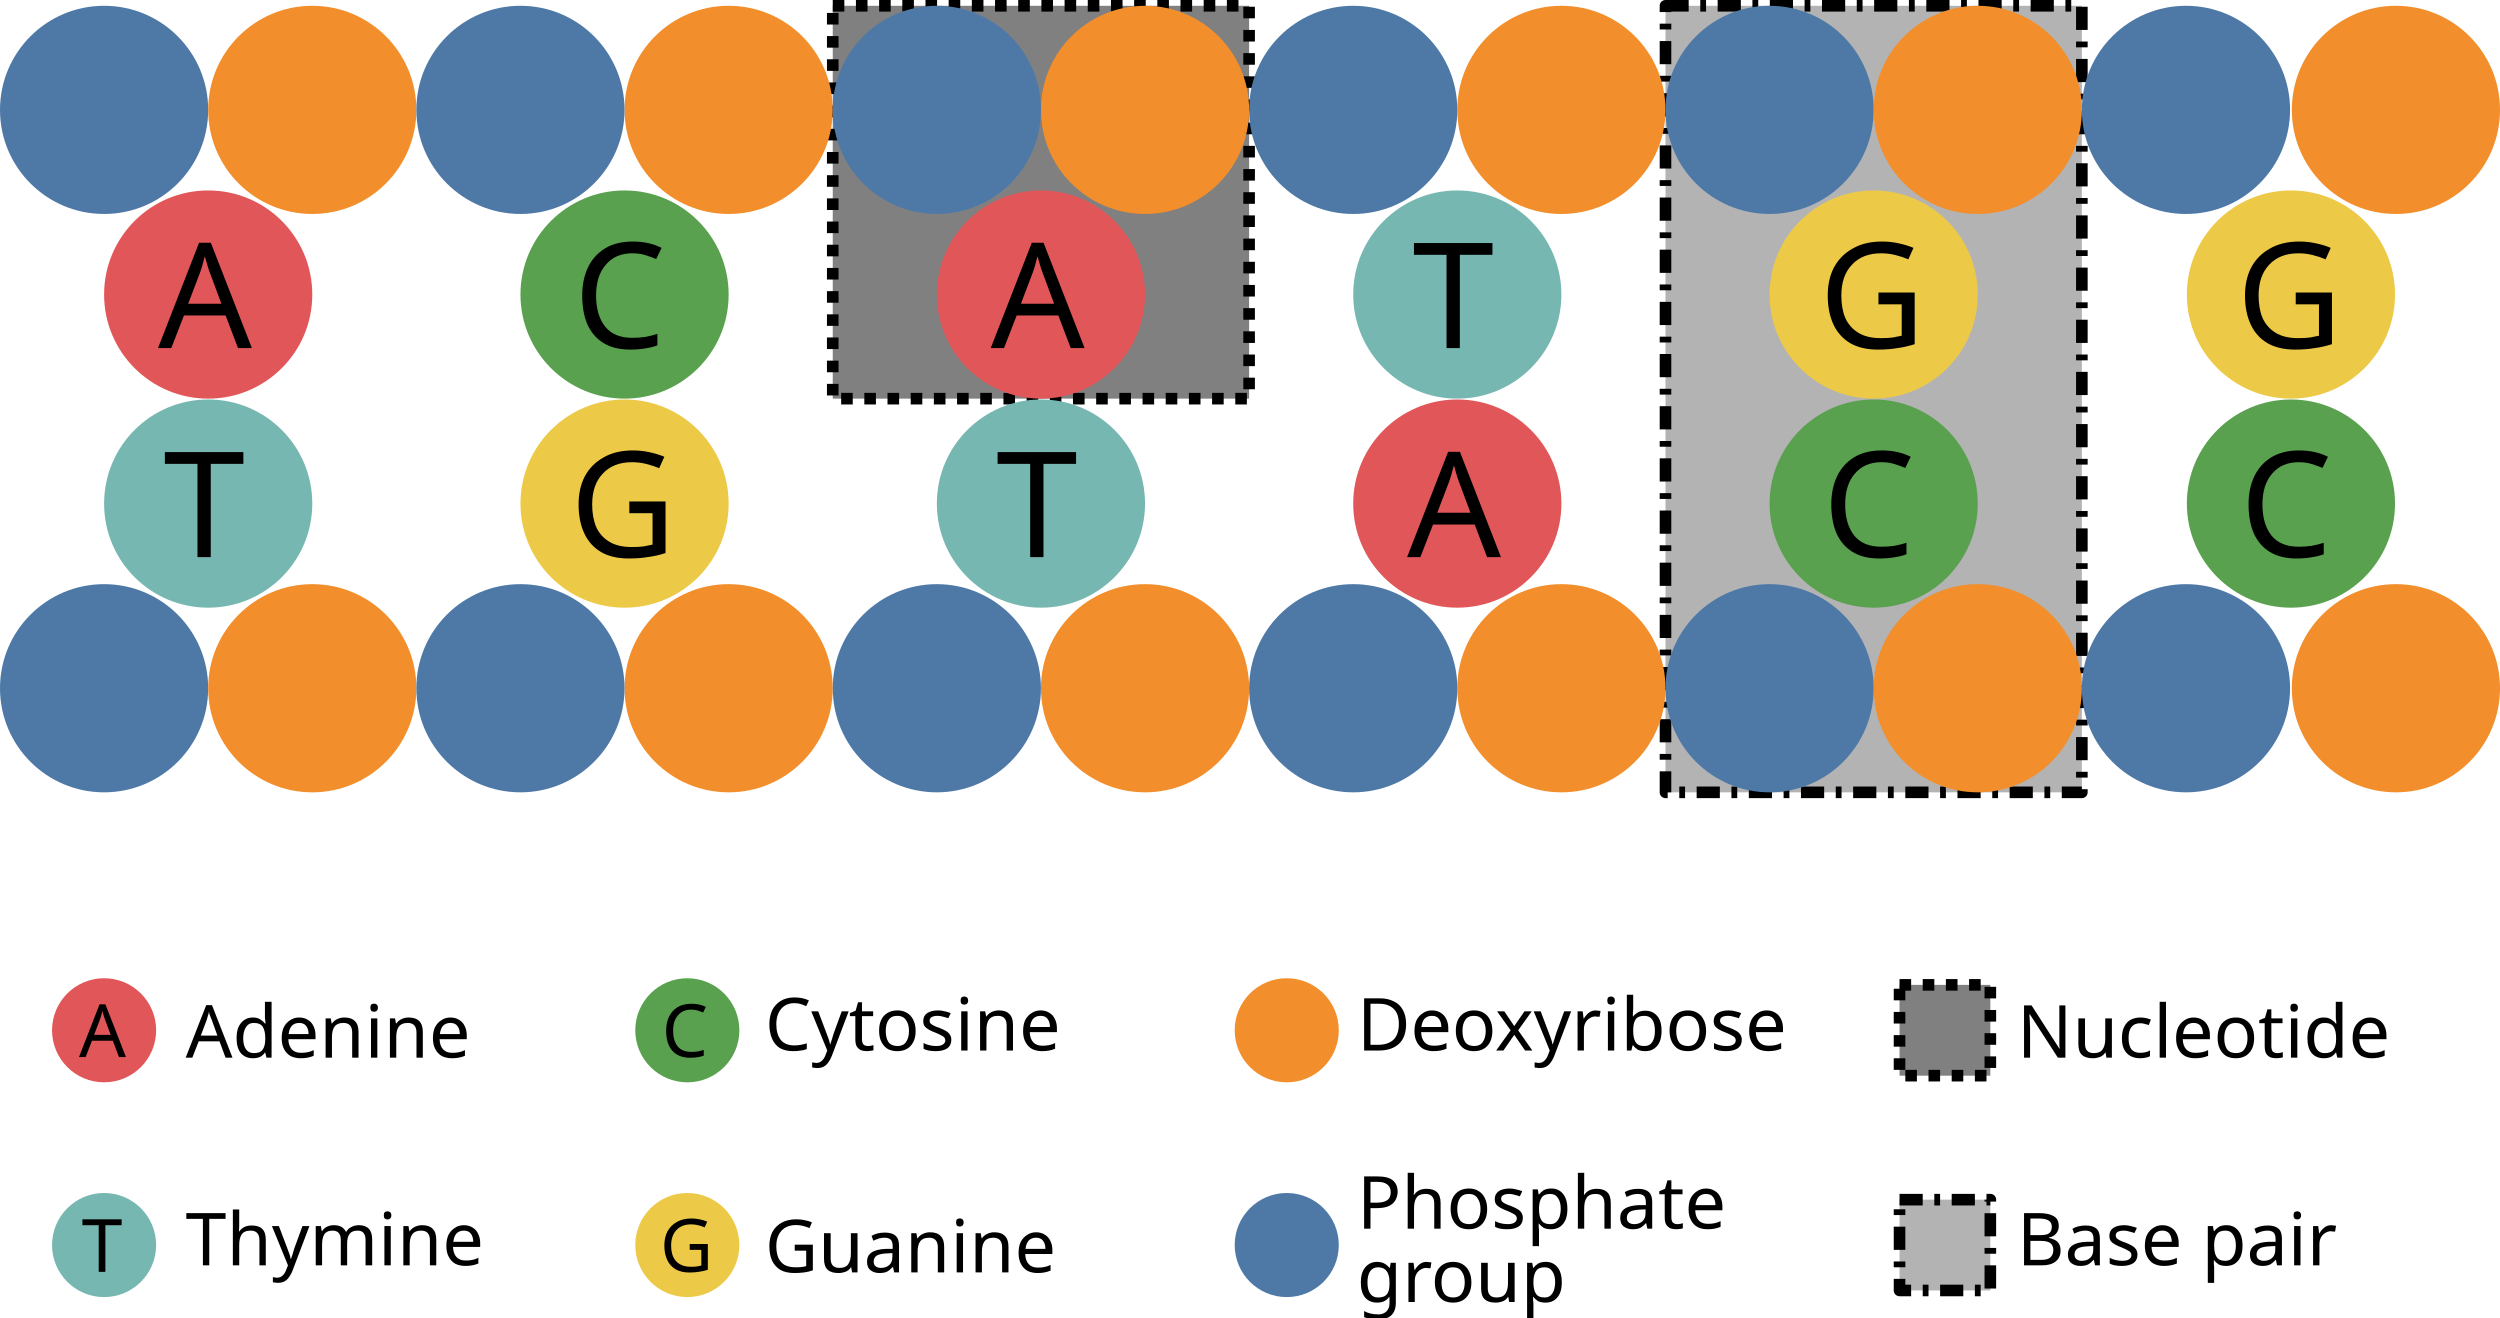
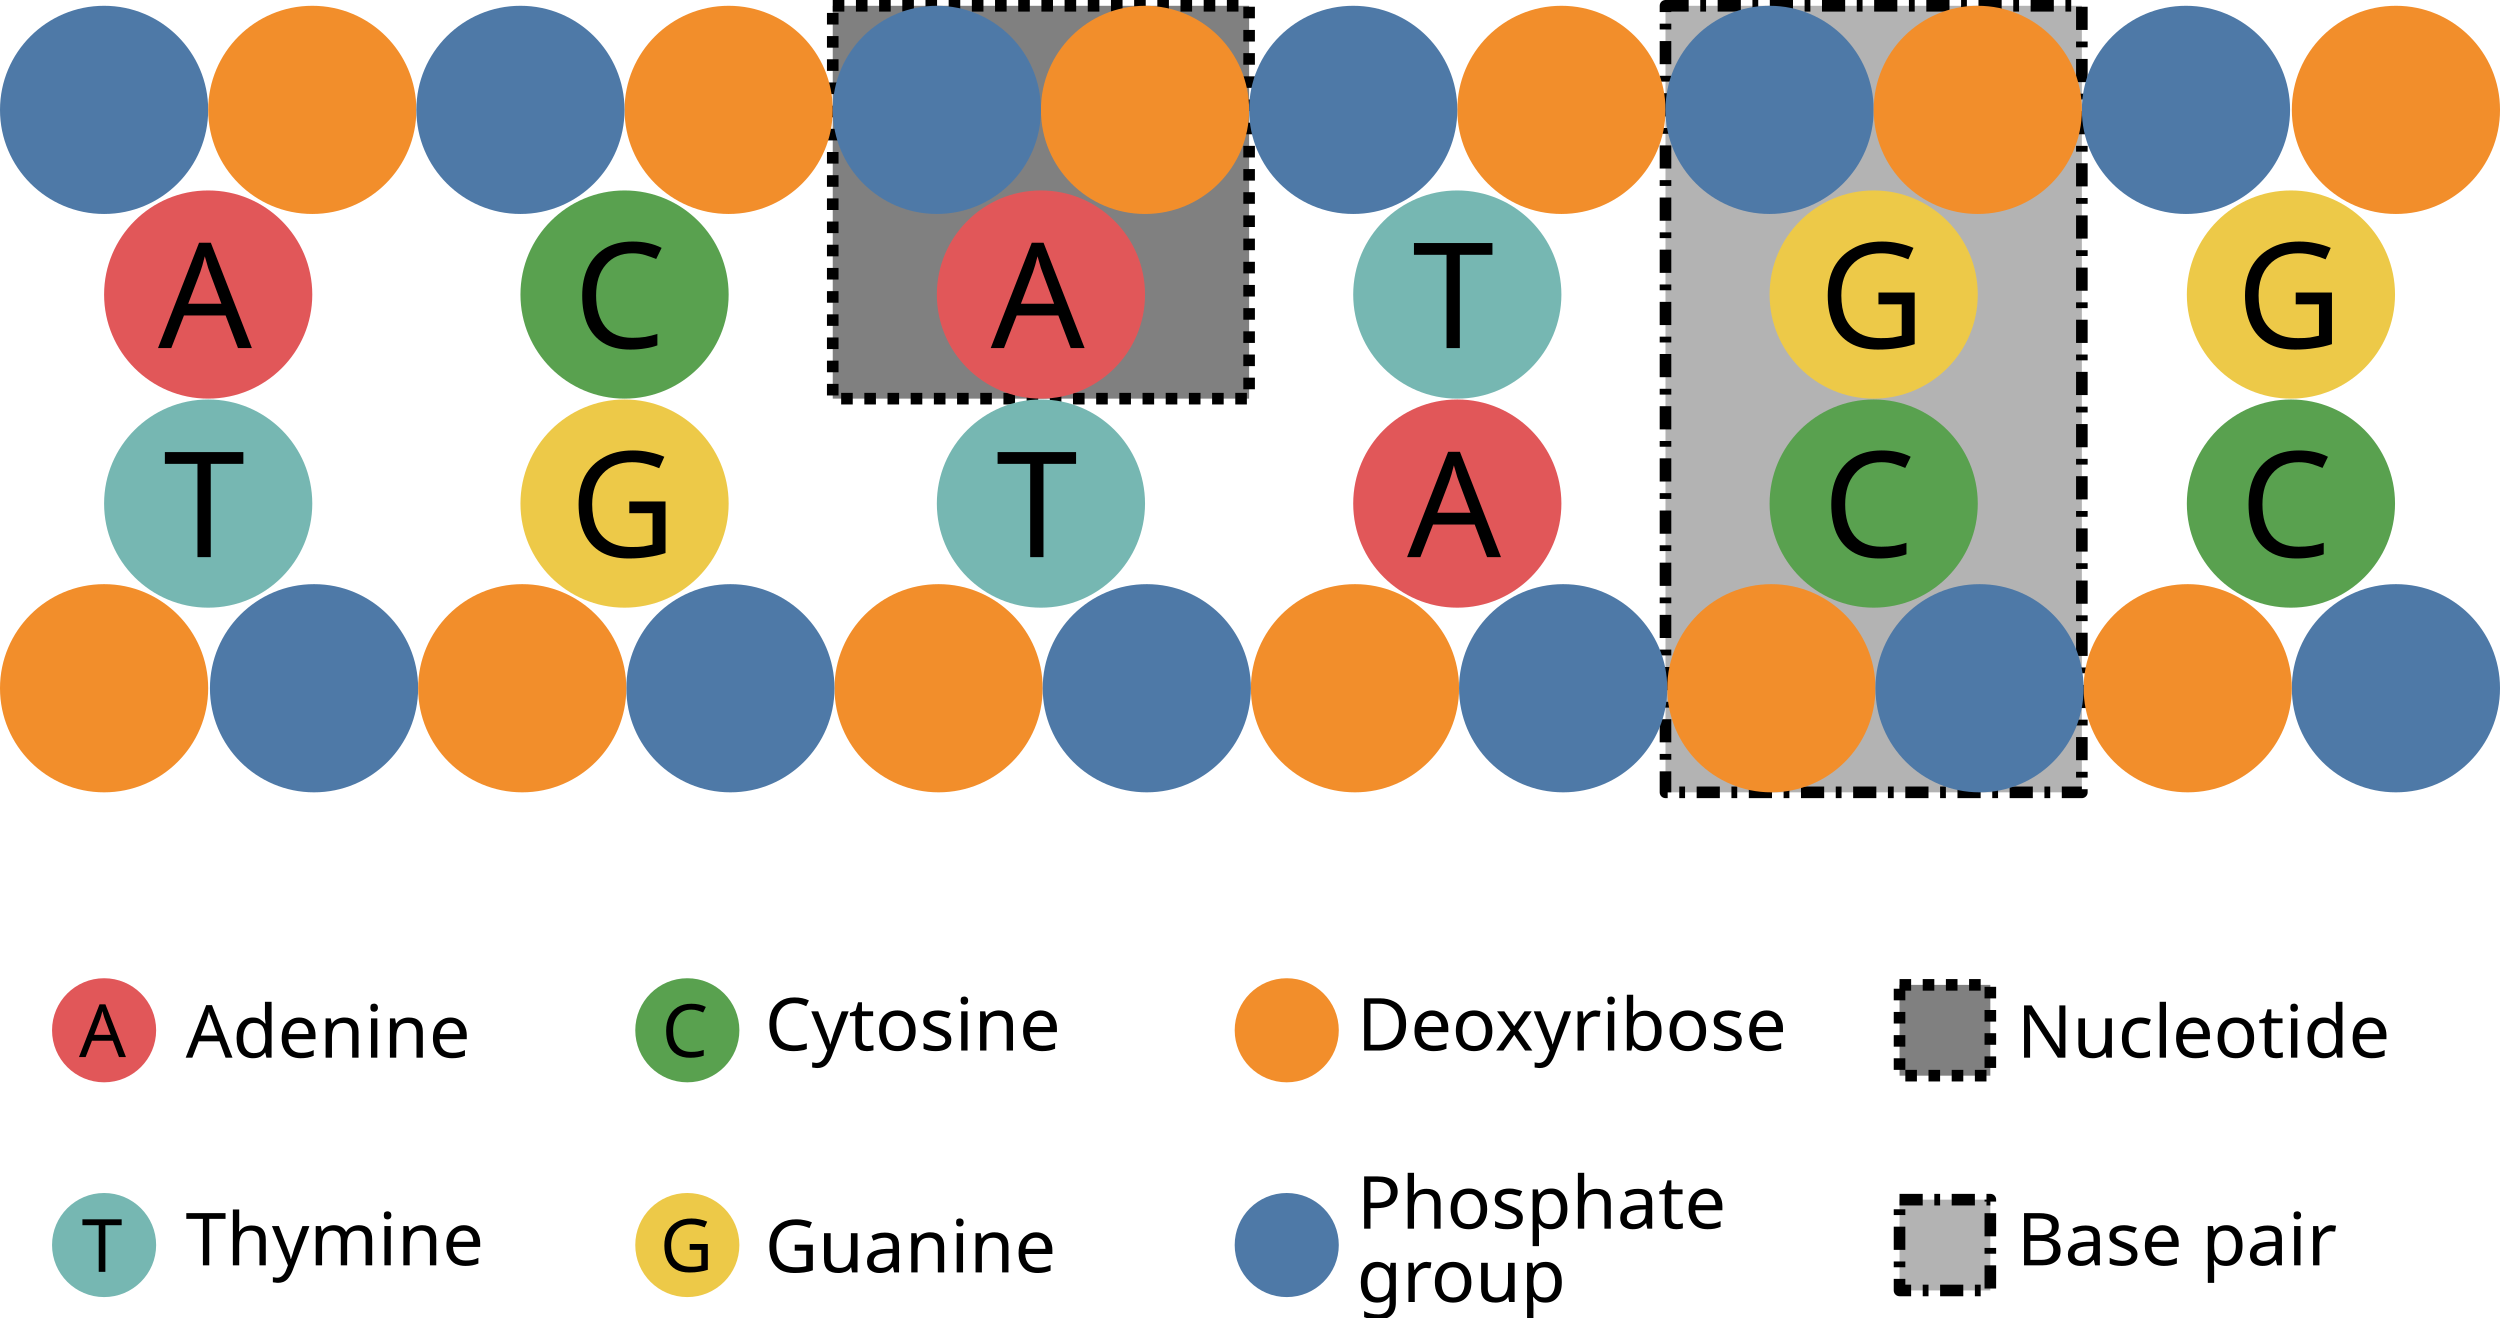
<svg xmlns="http://www.w3.org/2000/svg" width="129.4mm" height="68.184mm" viewBox="0 0 129.4 68.184" version="1.1" id="svg5">
  <defs id="defs2" />
  <g id="layer1" transform="translate(-12.88816,-55.03759)">
    <rect style="fill:#b3b3b3;fill-opacity:1;stroke:#000000;stroke-width:0.6;stroke-linejoin:round;stroke-miterlimit:4;stroke-dasharray:1.2, 0.6, 0.3, 0.6;stroke-dashoffset:0;stroke-opacity:1" id="rect73414" width="21.551" height="40.711" x="99.094" y="55.338" />
    <rect style="fill:#808080;fill-opacity:1;stroke:#000000;stroke-width:0.6;stroke-linejoin:round;stroke-miterlimit:4;stroke-dasharray:0.6, 0.6;stroke-dashoffset:0;stroke-opacity:1" id="rect73036" width="21.551" height="20.333" x="55.991" y="55.338" />
-     <circle style="fill:#f28e2b;fill-opacity:1;stroke-width:0.6;stroke-linejoin:round" id="path31" cx="-50.603" cy="-90.661" r="5.388" transform="scale(-1)" />
-     <circle style="fill:#f28e2b;fill-opacity:1;stroke-width:0.6;stroke-linejoin:round" id="circle135" cx="-93.706" cy="-90.661" r="5.388" transform="scale(-1)" />
-     <circle style="fill:#4e79a7;fill-opacity:1;stroke-width:0.6;stroke-linejoin:round" id="circle137" cx="-18.276" cy="-90.661" r="5.388" transform="scale(-1)" />
-     <circle style="fill:#f28e2b;fill-opacity:1;stroke-width:0.6;stroke-linejoin:round" id="circle139" cx="-29.052" cy="-90.661" r="5.388" transform="scale(-1)" />
-     <circle style="fill:#f28e2b;fill-opacity:1;stroke-width:0.6;stroke-linejoin:round" id="circle141" cx="-72.155" cy="-90.661" r="5.388" transform="scale(-1)" />
-     <circle style="fill:#4e79a7;fill-opacity:1;stroke-width:0.6;stroke-linejoin:round" id="circle143" cx="-61.379" cy="-90.661" r="5.388" transform="scale(-1)" />
-     <circle style="fill:#4e79a7;fill-opacity:1;stroke-width:0.6;stroke-linejoin:round" id="circle145" cx="-104.482" cy="-90.661" r="5.388" transform="scale(-1)" />
-     <circle style="fill:#4e79a7;fill-opacity:1;stroke-width:0.6;stroke-linejoin:round" id="circle147" cx="-126.034" cy="-90.661" r="5.388" transform="scale(-1)" />
-     <circle style="fill:#f28e2b;fill-opacity:1;stroke-width:0.6;stroke-linejoin:round" id="circle149" cx="-115.258" cy="-90.661" r="5.388" transform="scale(-1)" />
-     <circle style="fill:#4e79a7;fill-opacity:1;stroke-width:0.6;stroke-linejoin:round" id="circle151" cx="-82.931" cy="-90.661" r="5.388" transform="scale(-1)" />
-     <circle style="fill:#4e79a7;fill-opacity:1;stroke-width:0.6;stroke-linejoin:round" id="circle153" cx="-39.827" cy="-90.661" r="5.388" transform="scale(-1)" />
+     <circle style="fill:#f28e2b;fill-opacity:1;stroke-width:0.6;stroke-linejoin:round" id="path31" cx="104.573" cy="-90.661" r="5.388" transform="scale(1,-1)" />
+     <circle style="fill:#f28e2b;fill-opacity:1;stroke-width:0.6;stroke-linejoin:round" id="circle135" cx="61.47" cy="-90.661" r="5.388" transform="scale(1,-1)" />
+     <circle style="fill:#4e79a7;fill-opacity:1;stroke-width:0.6;stroke-linejoin:round" id="circle137" cx="136.901" cy="-90.661" r="5.388" transform="scale(1,-1)" />
+     <circle style="fill:#f28e2b;fill-opacity:1;stroke-width:0.6;stroke-linejoin:round" id="circle139" cx="126.125" cy="-90.661" r="5.388" transform="scale(1,-1)" />
+     <circle style="fill:#f28e2b;fill-opacity:1;stroke-width:0.6;stroke-linejoin:round" id="circle141" cx="83.022" cy="-90.661" r="5.388" transform="scale(1,-1)" />
+     <circle style="fill:#4e79a7;fill-opacity:1;stroke-width:0.6;stroke-linejoin:round" id="circle143" cx="93.797" cy="-90.661" r="5.388" transform="scale(1,-1)" />
+     <circle style="fill:#4e79a7;fill-opacity:1;stroke-width:0.6;stroke-linejoin:round" id="circle145" cx="50.694" cy="-90.661" r="5.388" transform="scale(1,-1)" />
+     <circle style="fill:#4e79a7;fill-opacity:1;stroke-width:0.6;stroke-linejoin:round" id="circle147" cx="29.143" cy="-90.661" r="5.388" transform="scale(1,-1)" />
+     <circle style="fill:#f28e2b;fill-opacity:1;stroke-width:0.6;stroke-linejoin:round" id="circle149" cx="39.919" cy="-90.661" r="5.388" transform="scale(1,-1)" />
+     <circle style="fill:#4e79a7;fill-opacity:1;stroke-width:0.6;stroke-linejoin:round" id="circle151" cx="72.246" cy="-90.661" r="5.388" transform="scale(1,-1)" />
+     <circle style="fill:#4e79a7;fill-opacity:1;stroke-width:0.6;stroke-linejoin:round" id="circle153" cx="115.349" cy="-90.661" r="5.388" transform="scale(1,-1)" />
    <circle style="fill:#76b7b2;fill-opacity:1;stroke-width:0.6;stroke-linejoin:round" id="circle159" cx="-23.664" cy="-81.103" r="5.388" transform="scale(-1)" />
    <circle style="fill:#76b7b2;fill-opacity:1;stroke-width:0.6;stroke-linejoin:round" id="circle165" cx="-66.767" cy="-81.103" r="5.388" transform="scale(-1)" />
    <circle style="fill:#59a14f;fill-opacity:1;stroke-width:0.6;stroke-linejoin:round" id="circle167" cx="-109.87" cy="-81.103" r="5.388" transform="scale(-1)" />
    <circle style="fill:#59a14f;fill-opacity:1;stroke-width:0.6;stroke-linejoin:round" id="circle169" cx="-131.467" cy="-81.103" r="5.388" transform="scale(-1)" />
    <circle style="fill:#e15759;fill-opacity:1;stroke-width:0.6;stroke-linejoin:round" id="circle173" cx="-88.318" cy="-81.103" r="5.388" transform="scale(-1)" />
    <circle style="fill:#edc948;fill-opacity:1;stroke-width:0.6;stroke-linejoin:round" id="circle175" cx="-45.215" cy="-81.103" r="5.388" transform="scale(-1)" />
-     <circle style="fill:#f28e2b;fill-opacity:1;stroke-width:0.6;stroke-linejoin:round" id="circle577" cx="-136.901" cy="-90.661" r="5.388" transform="scale(-1)" />
+     <circle style="fill:#f28e2b;fill-opacity:1;stroke-width:0.6;stroke-linejoin:round" id="circle577" cx="18.276" cy="-90.661" r="5.388" transform="scale(1,-1)" />
    <circle style="fill:#f28e2b;fill-opacity:1;stroke-width:0.6;stroke-linejoin:round" id="circle579" cx="-50.603" cy="60.725" r="5.388" transform="scale(-1,1)" />
    <circle style="fill:#f28e2b;fill-opacity:1;stroke-width:0.6;stroke-linejoin:round" id="circle581" cx="-93.706" cy="60.725" r="5.388" transform="scale(-1,1)" />
    <circle style="fill:#4e79a7;fill-opacity:1;stroke-width:0.6;stroke-linejoin:round" id="circle583" cx="-18.276" cy="60.725" r="5.388" transform="scale(-1,1)" />
    <circle style="fill:#f28e2b;fill-opacity:1;stroke-width:0.6;stroke-linejoin:round" id="circle585" cx="-29.052" cy="60.725" r="5.388" transform="scale(-1,1)" />
    <circle style="fill:#f28e2b;fill-opacity:1;stroke-width:0.6;stroke-linejoin:round" id="circle587" cx="-72.155" cy="60.725" r="5.388" transform="scale(-1,1)" />
    <circle style="fill:#4e79a7;fill-opacity:1;stroke-width:0.6;stroke-linejoin:round" id="circle589" cx="-61.379" cy="60.725" r="5.388" transform="scale(-1,1)" />
    <circle style="fill:#4e79a7;fill-opacity:1;stroke-width:0.6;stroke-linejoin:round" id="circle591" cx="-104.482" cy="60.725" r="5.388" transform="scale(-1,1)" />
    <circle style="fill:#4e79a7;fill-opacity:1;stroke-width:0.6;stroke-linejoin:round" id="circle593" cx="-126.034" cy="60.725" r="5.388" transform="scale(-1,1)" />
    <circle style="fill:#f28e2b;fill-opacity:1;stroke-width:0.6;stroke-linejoin:round" id="circle595" cx="-115.258" cy="60.725" r="5.388" transform="scale(-1,1)" />
    <circle style="fill:#4e79a7;fill-opacity:1;stroke-width:0.6;stroke-linejoin:round" id="circle597" cx="-82.931" cy="60.725" r="5.388" transform="scale(-1,1)" />
    <circle style="fill:#4e79a7;fill-opacity:1;stroke-width:0.6;stroke-linejoin:round" id="circle599" cx="-39.827" cy="60.725" r="5.388" transform="scale(-1,1)" />
    <circle style="fill:#e15759;fill-opacity:1;stroke-width:0.6;stroke-linejoin:round" id="circle601" cx="-23.664" cy="70.283" r="5.388" transform="scale(-1,1)" />
    <circle style="fill:#e15759;fill-opacity:1;stroke-width:0.6;stroke-linejoin:round" id="circle603" cx="-66.767" cy="70.283" r="5.388" transform="scale(-1,1)" />
    <circle style="fill:#edc948;fill-opacity:1;stroke-width:0.6;stroke-linejoin:round" id="circle605" cx="-109.87" cy="70.283" r="5.388" transform="scale(-1,1)" />
    <circle style="fill:#edc948;fill-opacity:1;stroke-width:0.6;stroke-linejoin:round" id="circle607" cx="-131.467" cy="70.283" r="5.388" transform="scale(-1,1)" />
    <circle style="fill:#76b7b2;fill-opacity:1;stroke-width:0.6;stroke-linejoin:round" id="circle609" cx="-88.318" cy="70.283" r="5.388" transform="scale(-1,1)" />
    <circle style="fill:#59a14f;fill-opacity:1;stroke-width:0.6;stroke-linejoin:round" id="circle611" cx="-45.215" cy="70.283" r="5.388" transform="scale(-1,1)" />
    <circle style="fill:#f28e2b;fill-opacity:1;stroke-width:0.6;stroke-linejoin:round" id="circle613" cx="-136.901" cy="60.725" r="5.388" transform="scale(-1,1)" />
    <text xml:space="preserve" style="font-size:7.603px;line-height:1.25;font-family:sans-serif;-inkscape-font-specification:'sans-serif, Normal';letter-spacing:0px;word-spacing:0px;stroke-width:0.265" x="21.065" y="73.055" id="text58345">
      <tspan id="tspan58343" style="stroke-width:0.265" x="21.065" y="73.055">A</tspan>
    </text>
    <text xml:space="preserve" style="font-size:7.603px;line-height:1.25;font-family:sans-serif;-inkscape-font-specification:'sans-serif, Normal';letter-spacing:0px;word-spacing:0px;stroke-width:0.265" x="42.553" y="73.051" id="text58679">
      <tspan id="tspan58677" style="stroke-width:0.265" x="42.553" y="73.051">C</tspan>
    </text>
    <text xml:space="preserve" style="font-size:7.603px;line-height:1.25;font-family:sans-serif;-inkscape-font-specification:'sans-serif, Normal';letter-spacing:0px;word-spacing:0px;stroke-width:0.265" x="42.368" y="83.87" id="text59255">
      <tspan id="tspan59253" style="stroke-width:0.265" x="42.368" y="83.87">G</tspan>
    </text>
    <text xml:space="preserve" style="font-size:7.603px;line-height:1.25;font-family:sans-serif;-inkscape-font-specification:'sans-serif, Normal';letter-spacing:0px;word-spacing:0px;stroke-width:0.265" x="21.342" y="83.874" id="text60513">
      <tspan id="tspan60511" style="stroke-width:0.265" x="21.342" y="83.874">T</tspan>
    </text>
    <text xml:space="preserve" style="font-size:7.603px;line-height:1.25;font-family:sans-serif;-inkscape-font-specification:'sans-serif, Normal';letter-spacing:0px;word-spacing:0px;stroke-width:0.265" x="64.168" y="73.055" id="text62885">
      <tspan id="tspan62883" style="stroke-width:0.265" x="64.168" y="73.055">A</tspan>
    </text>
    <text xml:space="preserve" style="font-size:7.603px;line-height:1.25;font-family:sans-serif;-inkscape-font-specification:'sans-serif, Normal';letter-spacing:0px;word-spacing:0px;stroke-width:0.265" x="85.72" y="83.874" id="text62889">
      <tspan id="tspan62887" style="stroke-width:0.265" x="85.72" y="83.874">A</tspan>
    </text>
    <text xml:space="preserve" style="font-size:7.603px;line-height:1.25;font-family:sans-serif;-inkscape-font-specification:'sans-serif, Normal';letter-spacing:0px;word-spacing:0px;stroke-width:0.265" x="64.445" y="83.874" id="text62893">
      <tspan id="tspan62891" style="stroke-width:0.265" x="64.445" y="83.874">T</tspan>
    </text>
    <text xml:space="preserve" style="font-size:7.603px;line-height:1.25;font-family:sans-serif;-inkscape-font-specification:'sans-serif, Normal';letter-spacing:0px;word-spacing:0px;stroke-width:0.265" x="85.996" y="73.055" id="text62897">
      <tspan id="tspan62895" style="stroke-width:0.265" x="85.996" y="73.055">T</tspan>
    </text>
    <text xml:space="preserve" style="font-size:7.603px;line-height:1.25;font-family:sans-serif;-inkscape-font-specification:'sans-serif, Normal';letter-spacing:0px;word-spacing:0px;stroke-width:0.265" x="107.208" y="83.87" id="text62901">
      <tspan id="tspan62899" style="stroke-width:0.265" x="107.208" y="83.87">C</tspan>
    </text>
    <text xml:space="preserve" style="font-size:7.603px;line-height:1.25;font-family:sans-serif;-inkscape-font-specification:'sans-serif, Normal';letter-spacing:0px;word-spacing:0px;stroke-width:0.265" x="128.805" y="83.87" id="text62905">
      <tspan id="tspan62903" style="stroke-width:0.265" x="128.805" y="83.87">C</tspan>
    </text>
    <text xml:space="preserve" style="font-size:7.603px;line-height:1.25;font-family:sans-serif;-inkscape-font-specification:'sans-serif, Normal';letter-spacing:0px;word-spacing:0px;stroke-width:0.265" x="107.023" y="73.051" id="text62909">
      <tspan id="tspan62907" style="stroke-width:0.265" x="107.023" y="73.051">G</tspan>
    </text>
    <text xml:space="preserve" style="font-size:7.603px;line-height:1.25;font-family:sans-serif;-inkscape-font-specification:'sans-serif, Normal';letter-spacing:0px;word-spacing:0px;stroke-width:0.265" x="128.62" y="73.051" id="text62913">
      <tspan id="tspan62911" style="stroke-width:0.265" x="128.62" y="73.051">G</tspan>
    </text>
    <g id="g74024" transform="matrix(0.5,0,0,0.5,36.67477,48.14342)" style="stroke-width:2">
      <circle style="fill:#59a14f;fill-opacity:1;stroke-width:1.2;stroke-linejoin:round" id="circle72674" cx="-23.579" cy="120.443" r="5.388" transform="scale(-1,1)" />
      <text xml:space="preserve" style="font-size:7.603px;line-height:1.25;font-family:sans-serif;-inkscape-font-specification:'sans-serif, Normal';letter-spacing:0px;word-spacing:0px;stroke-width:0.529" x="20.917" y="123.21" id="text72678">
        <tspan id="tspan72676" style="stroke-width:0.529" x="20.917" y="123.21">C</tspan>
      </text>
    </g>
    <g id="g74014" transform="matrix(0.5,0,0,0.5,36.97018,47.53543)" style="stroke-width:2">
      <circle style="fill:#edc948;fill-opacity:1;stroke-width:1.2;stroke-linejoin:round" id="circle72682" cx="-22.988" cy="-143.891" r="5.388" transform="scale(-1)" />
      <text xml:space="preserve" style="font-size:7.603px;line-height:1.25;font-family:sans-serif;-inkscape-font-specification:'sans-serif, Normal';letter-spacing:0px;word-spacing:0px;stroke-width:0.529" x="20.14" y="146.659" id="text72686">
        <tspan id="tspan72684" style="stroke-width:0.529" x="20.14" y="146.659">G</tspan>
      </text>
    </g>
    <g id="g74029" transform="matrix(0.5,0,0,0.5,6.443948,54.10119)" style="stroke-width:2">
      <circle style="fill:#e15759;fill-opacity:1;stroke-width:1.2;stroke-linejoin:round" id="circle72668" cx="-23.664" cy="108.527" r="5.388" transform="scale(-1,1)" />
      <text xml:space="preserve" style="font-size:7.603px;line-height:1.25;font-family:sans-serif;-inkscape-font-specification:'sans-serif, Normal';letter-spacing:0px;word-spacing:0px;stroke-width:0.529" x="21.065" y="111.299" id="text72672">
        <tspan id="tspan72670" style="stroke-width:0.529" x="21.065" y="111.299">A</tspan>
      </text>
    </g>
    <g id="g74019" transform="matrix(0.5,0,0,0.5,6.656292,53.30205)" style="stroke-width:2">
      <circle style="fill:#76b7b2;fill-opacity:1;stroke-width:1.2;stroke-linejoin:round" id="circle72680" cx="-23.239" cy="-132.358" r="5.388" transform="scale(-1)" />
      <text xml:space="preserve" style="font-size:7.603px;line-height:1.25;font-family:sans-serif;-inkscape-font-specification:'sans-serif, Normal';letter-spacing:0px;word-spacing:0px;stroke-width:0.529" x="20.917" y="135.129" id="text72690">
        <tspan id="tspan72688" style="stroke-width:0.529" x="20.917" y="135.129">T</tspan>
      </text>
    </g>
    <circle style="fill:#4e79a7;fill-opacity:1;stroke-width:0.6;stroke-linejoin:round" id="circle72692" cx="-79.49" cy="-119.481" r="2.694" transform="scale(-1)" />
    <circle style="fill:#f28e2b;fill-opacity:1;stroke-width:0.6;stroke-linejoin:round" id="circle72694" cx="-79.49" cy="-108.365" r="2.694" transform="scale(-1)" />
    <rect style="fill:#808080;fill-opacity:1;stroke:#000000;stroke-width:0.6;stroke-linejoin:round;stroke-miterlimit:4;stroke-dasharray:0.6, 0.6;stroke-dashoffset:0;stroke-opacity:1" id="rect73248" width="4.7" height="4.7" x="111.208" y="106.015" />
    <rect style="fill:#b3b3b3;fill-opacity:1;stroke:#000000;stroke-width:0.6;stroke-linejoin:round;stroke-miterlimit:4;stroke-dasharray:1.2, 0.6, 0.3, 0.6;stroke-dashoffset:0;stroke-opacity:1" id="rect73699" width="4.7" height="4.7" x="111.208" y="117.131" />
    <text xml:space="preserve" style="font-size:3.802px;line-height:1.25;font-family:sans-serif;-inkscape-font-specification:'sans-serif, Normal';letter-spacing:0px;word-spacing:0px;stroke-width:0.265" x="22.5" y="109.782" id="text76041">
      <tspan id="tspan76039" style="stroke-width:0.265" x="22.5" y="109.782">Adenine</tspan>
    </text>
    <text xml:space="preserve" style="font-size:3.802px;line-height:1.25;font-family:sans-serif;-inkscape-font-specification:'sans-serif, Normal';letter-spacing:0px;word-spacing:0px;stroke-width:0.265" x="22.5" y="120.53" id="text79033">
      <tspan id="tspan79031" style="stroke-width:0.265" x="22.5" y="120.53">Thymine</tspan>
    </text>
    <text xml:space="preserve" style="font-size:3.802px;line-height:1.25;font-family:sans-serif;-inkscape-font-specification:'sans-serif, Normal';letter-spacing:0px;word-spacing:0px;stroke-width:0.265" x="52.478" y="109.414" id="text80069">
      <tspan id="tspan80067" style="stroke-width:0.265" x="52.478" y="109.414">Cytosine</tspan>
    </text>
    <text xml:space="preserve" style="font-size:3.802px;line-height:1.25;font-family:sans-serif;-inkscape-font-specification:'sans-serif, Normal';letter-spacing:0px;word-spacing:0px;stroke-width:0.265" x="52.478" y="120.898" id="text81511">
      <tspan id="tspan81509" style="stroke-width:0.265" x="52.478" y="120.898">Guanine</tspan>
    </text>
    <text xml:space="preserve" style="font-size:3.802px;line-height:1.25;font-family:sans-serif;-inkscape-font-specification:'sans-serif, Normal';letter-spacing:0px;word-spacing:0px;stroke-width:0.265" x="83.123" y="109.414" id="text83693">
      <tspan id="tspan83691" style="stroke-width:0.265" x="83.123" y="109.414">Deoxyribose</tspan>
    </text>
    <text xml:space="preserve" style="font-size:3.802px;line-height:1;font-family:sans-serif;-inkscape-font-specification:'sans-serif, Normal';letter-spacing:0px;word-spacing:0px;stroke-width:0.265" x="83.123" y="118.629" id="text85559">
      <tspan id="tspan85557" style="stroke-width:0.265" x="83.123" y="118.629">Phosphate</tspan>
      <tspan style="stroke-width:0.265" x="83.123" y="122.431" id="tspan88983">group</tspan>
    </text>
    <text xml:space="preserve" style="font-size:3.802px;line-height:1.25;font-family:sans-serif;-inkscape-font-specification:'sans-serif, Normal';letter-spacing:0px;word-spacing:0px;stroke-width:0.265" x="117.276" y="109.782" id="text86561">
      <tspan id="tspan86559" style="stroke-width:0.265" x="117.276" y="109.782">Nucleotide</tspan>
    </text>
    <text xml:space="preserve" style="font-size:3.802px;line-height:1.25;font-family:sans-serif;-inkscape-font-specification:'sans-serif, Normal';letter-spacing:0px;word-spacing:0px;stroke-width:0.265" x="117.276" y="120.53" id="text87847">
      <tspan id="tspan87845" style="stroke-width:0.265" x="117.276" y="120.53">Base pair</tspan>
    </text>
  </g>
</svg>
